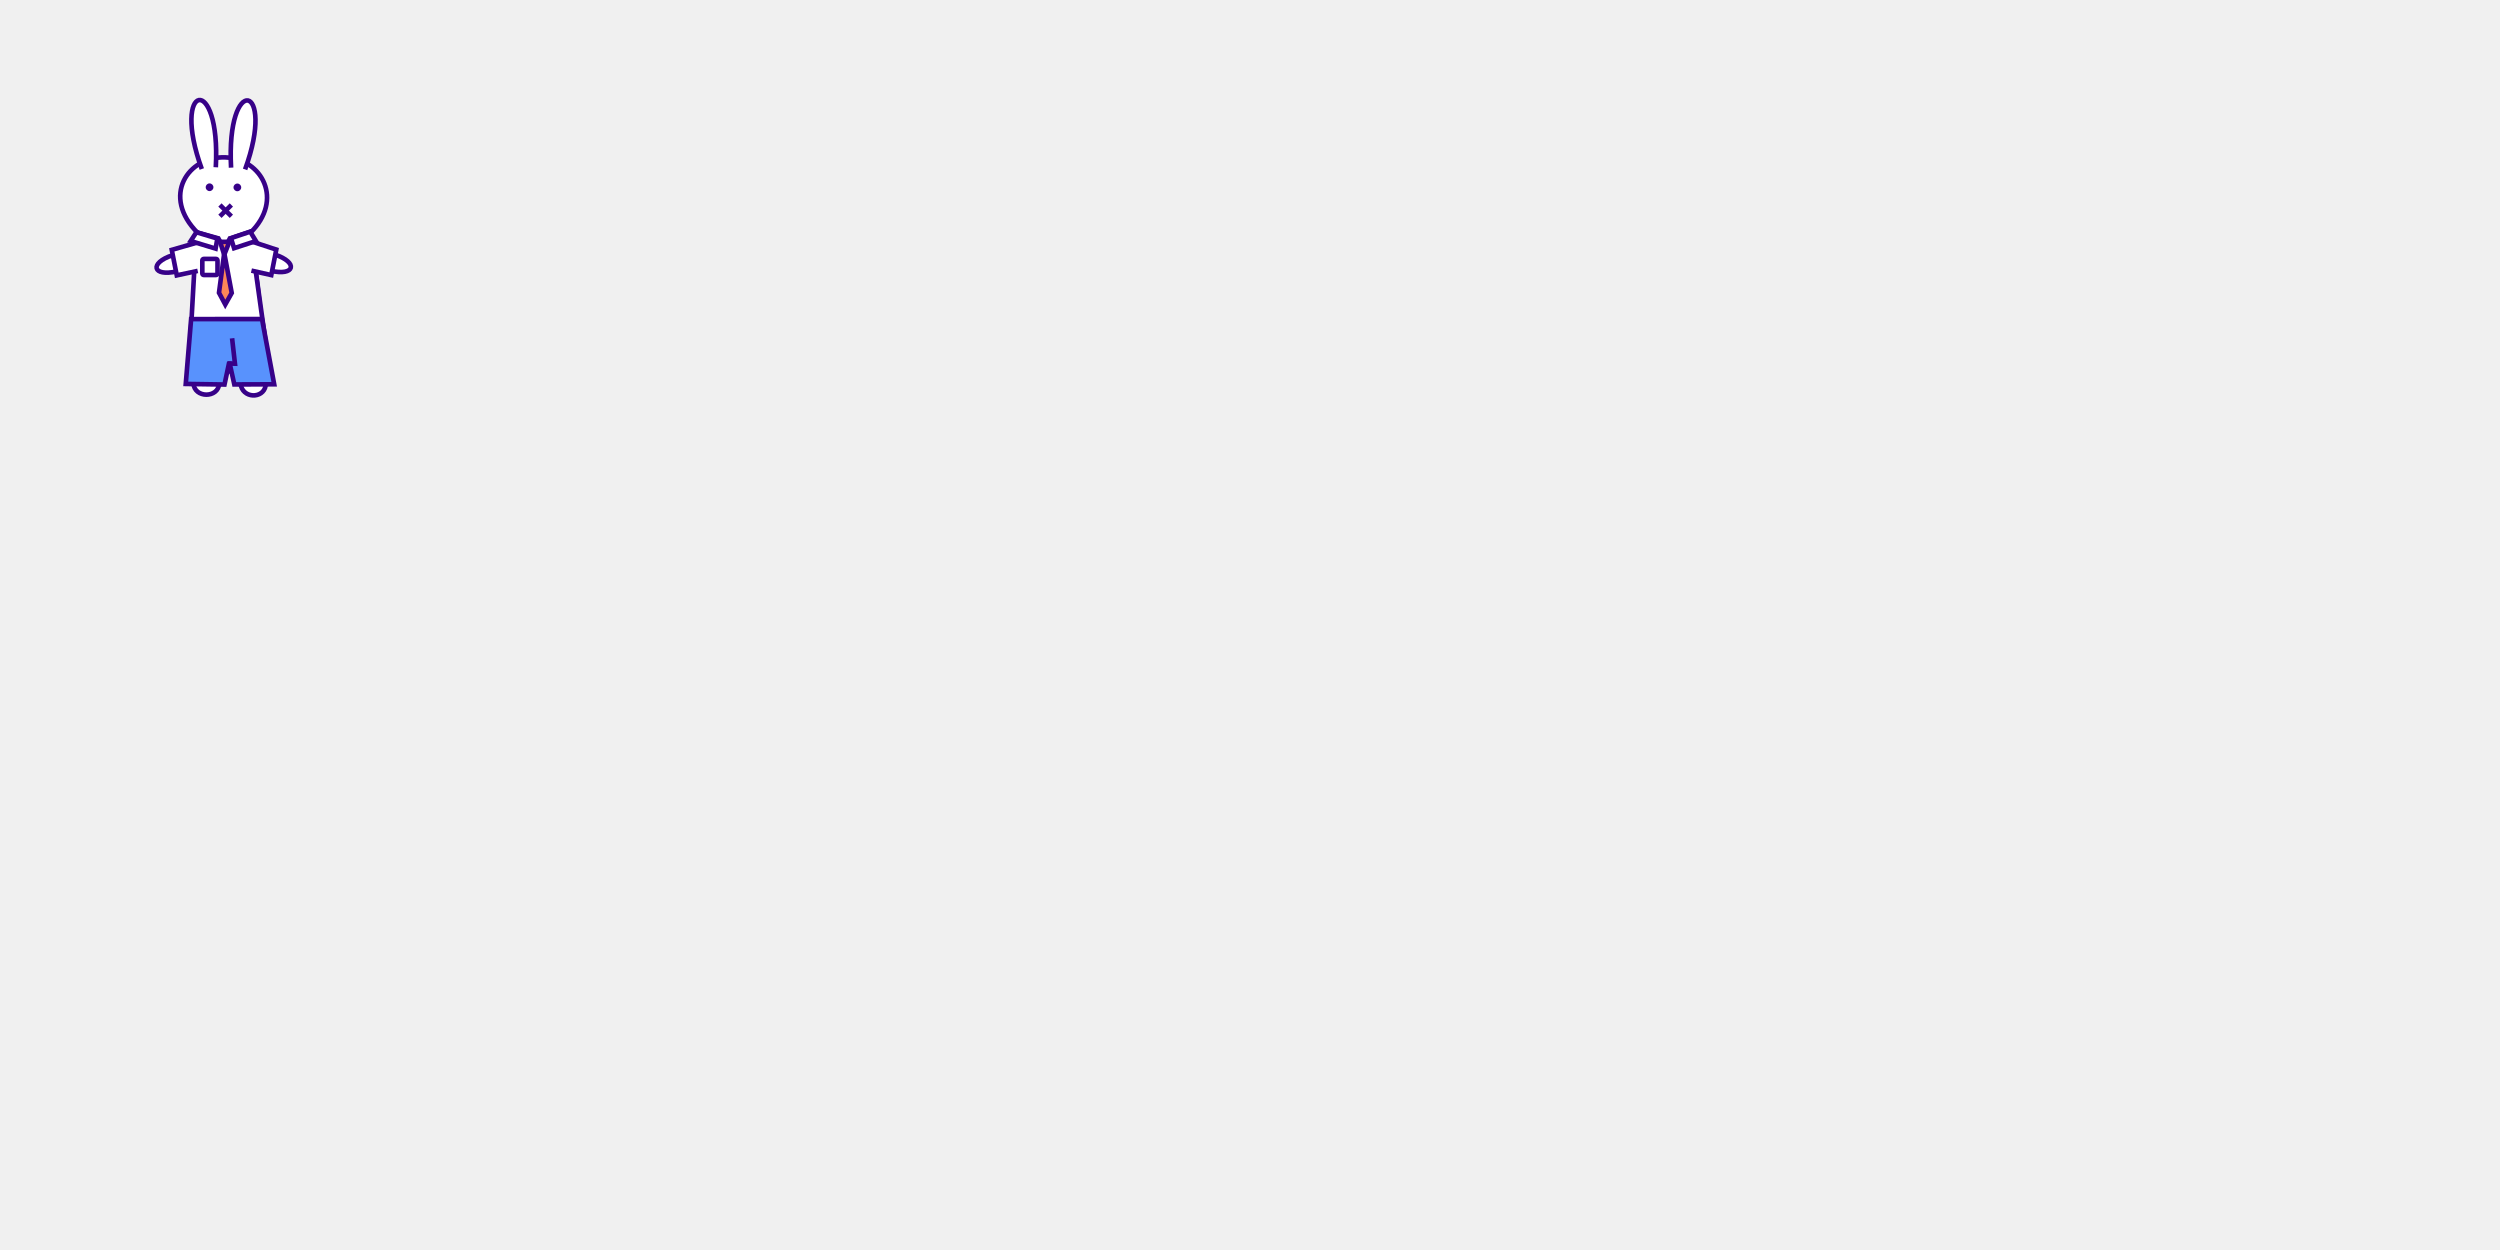
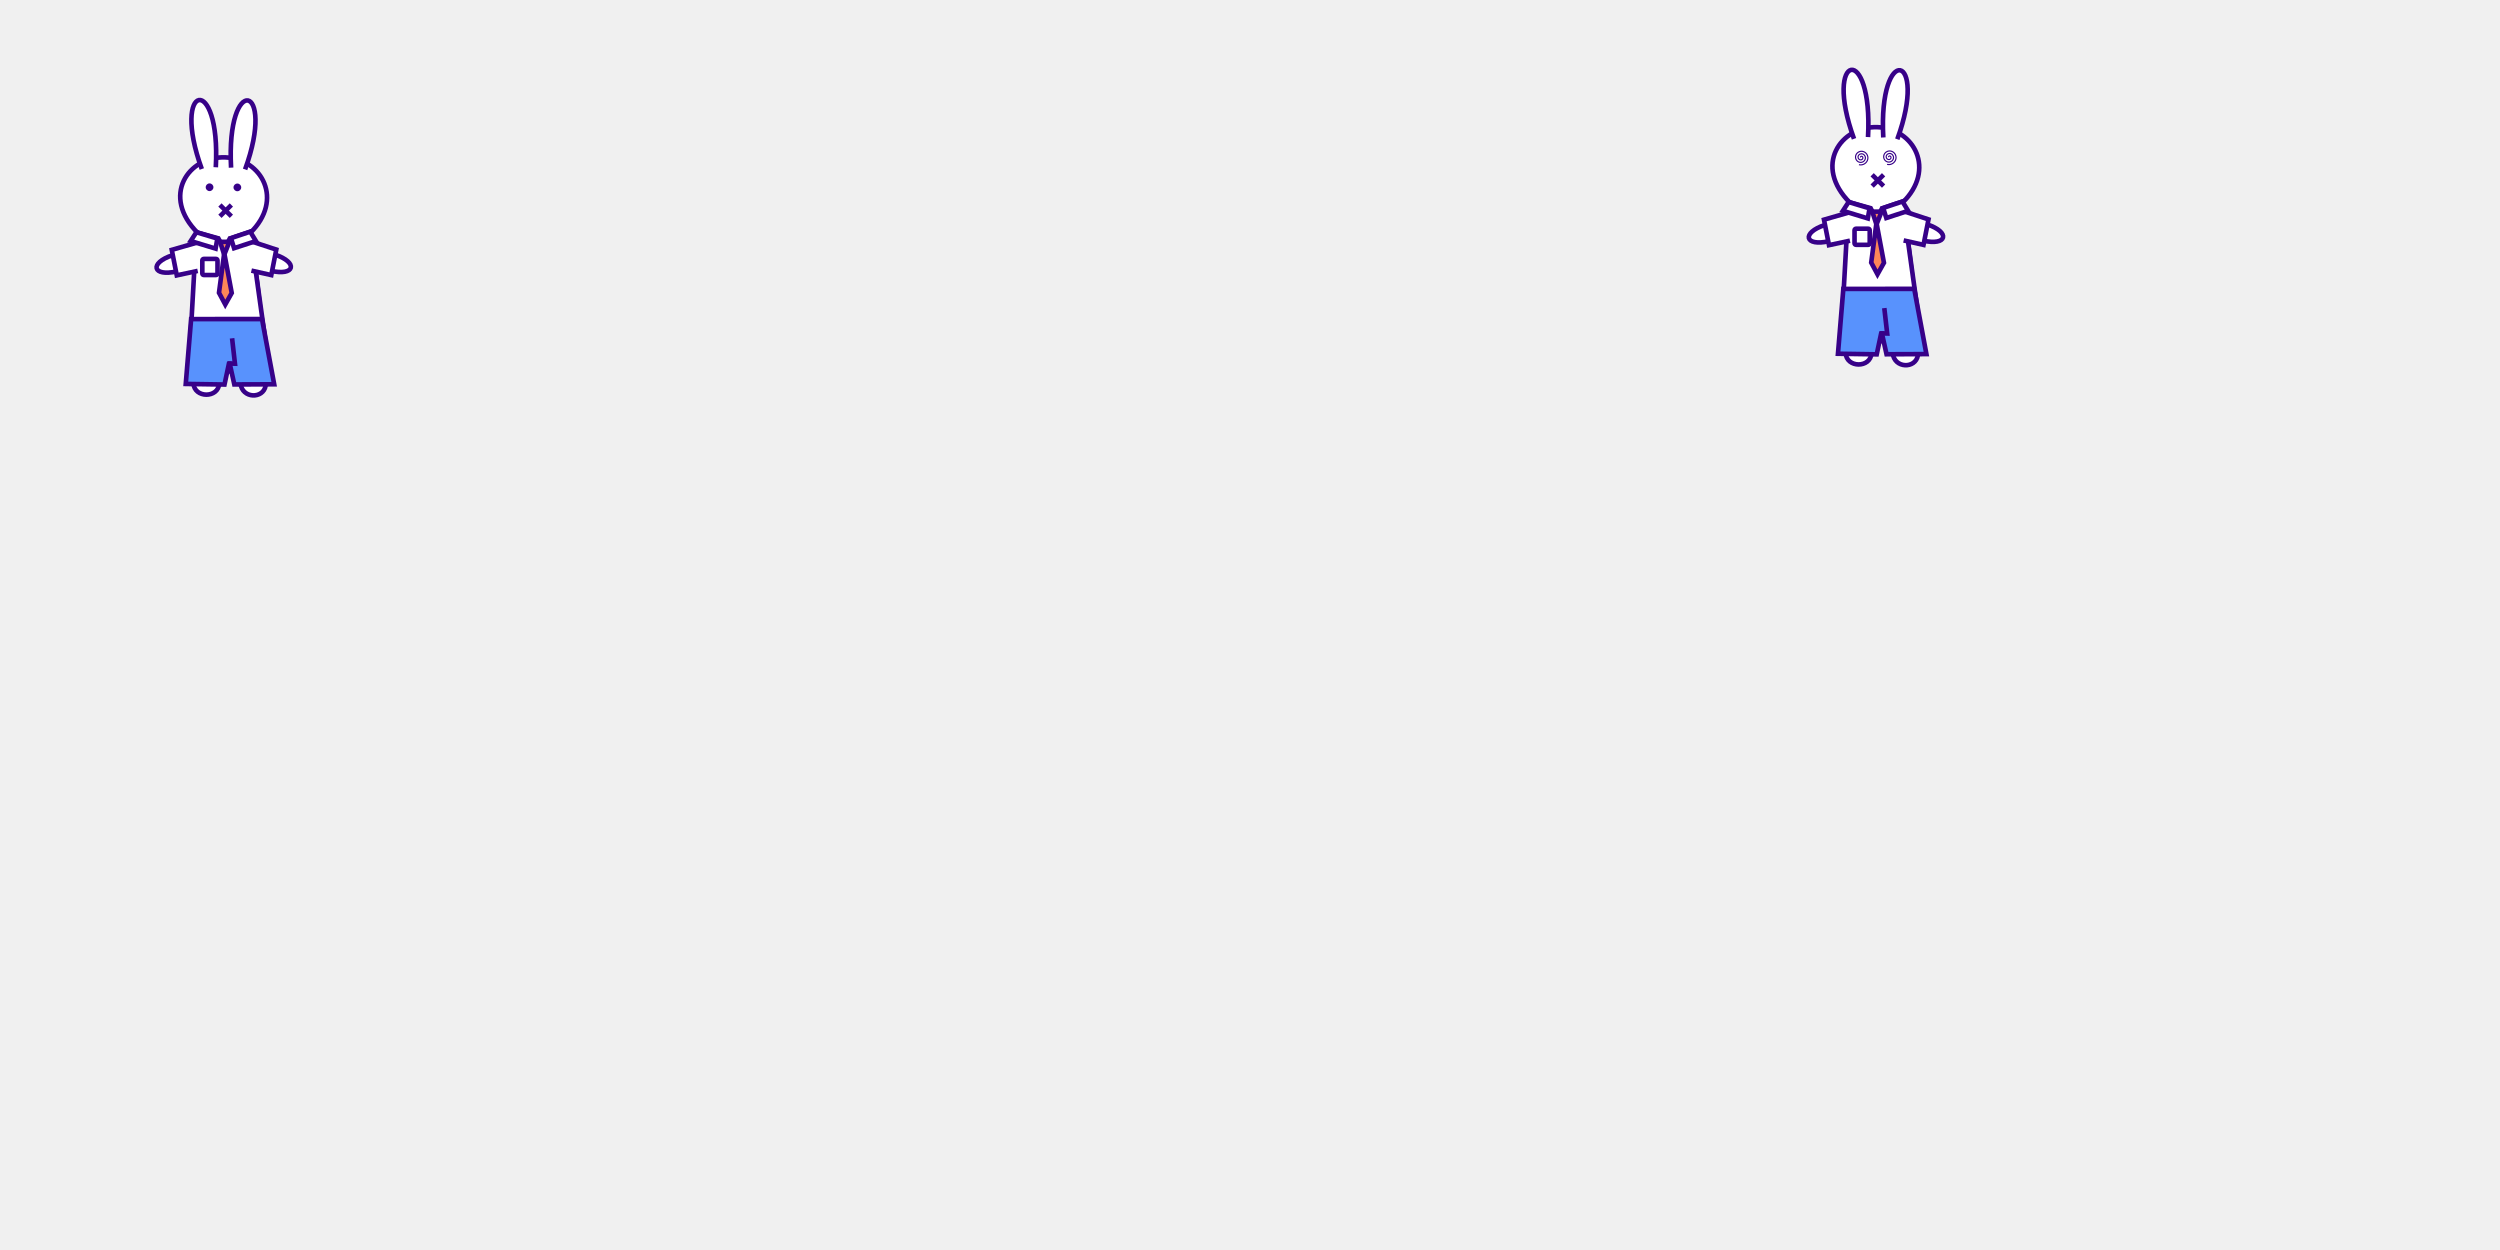
<svg xmlns="http://www.w3.org/2000/svg" xmlns:xlink="http://www.w3.org/1999/xlink" width="6480" height="3240" viewBox="0 0 540 270" version="1.1" id="svg1">
  <defs id="defs1">
    <linearGradient id="swatch44">
      <stop style="stop-color:#ff80f1;stop-opacity:1;" offset="0" id="stop44" />
    </linearGradient>
    <linearGradient id="swatch43">
      <stop style="stop-color:#ff80f1;stop-opacity:1;" offset="0" id="stop43" />
    </linearGradient>
    <pattern xlink:href="#pattern12" preserveAspectRatio="xMidYMid" id="pattern15" patternTransform="translate(-4.2089842e-6,-2.1347655e-5)" />
    <pattern xlink:href="#pattern11" preserveAspectRatio="xMidYMid" id="pattern13" patternTransform="translate(-4.2089842e-6,-1.1347656e-5)" />
    <pattern patternUnits="userSpaceOnUse" width="145.163" height="23.961" patternTransform="translate(194.6471,528.9346)" preserveAspectRatio="xMidYMid" id="pattern11">
      <rect style="fill:#ffffff;stroke:#6002ee;stroke-width:12;stroke-dasharray:none" id="rect11-6" width="133.163" height="11.961" x="6" y="6" rx="18" />
    </pattern>
    <pattern patternUnits="userSpaceOnUse" width="145.163" height="23.961" patternTransform="translate(194.6471,528.9346)" preserveAspectRatio="xMidYMid" id="pattern12">
      <rect style="fill:url(#pattern13);stroke:none" width="145.163" height="23.961" x="0" y="0" id="rect12" />
    </pattern>
    <pattern patternUnits="userSpaceOnUse" width="145.163" height="23.961" patternTransform="translate(194.6471,528.9346)" preserveAspectRatio="xMidYMid" id="pattern14">
      <rect style="fill:url(#pattern15);stroke:none" width="145.163" height="23.961" x="0" y="0" id="rect13" />
    </pattern>
  </defs>
  <g id="layer1">
    <path style="fill:#ffffff;fill-opacity:1;fill-rule:nonzero;stroke:#370188;stroke-width:1;stroke-dasharray:none;stroke-opacity:1" d="m 59.372,54.989 c 5.101,1.677 4.371,4.719 -0.921,3.495" id="path61-9-5-3" />
    <path style="fill:#ffffff;fill-opacity:1;fill-rule:nonzero;stroke:#370188;stroke-width:1;stroke-dasharray:none;stroke-opacity:1" d="m 37.281,55.121 c -5.101,1.677 -4.371,4.719 0.921,3.495" id="path61-93-6" />
    <path style="fill:#ffffff;fill-opacity:1;fill-rule:nonzero;stroke:#370188;stroke-width:1;stroke-dasharray:none;stroke-opacity:1" d="m 42.745,50.349 c -8.042,-8 -2.097,-16.656 5.934,-16.355 7.911,0.297 12.715,9.19 5.357,16.332 1.214,7.864 3.175,22.212 3.348,32.968 -0.514,2.943 -5.09,2.828 -5.429,-0.452 -0.339,-3.28 -4.413,-3.761 -4.592,-0.053 -0.159,3.295 -5.452,3.28 -5.588,-0.06 -0.799,-5.496 0.335,-24.406 0.969,-32.381 z" id="path49-6-3" />
    <path style="fill:#ffffff;fill-opacity:1;fill-rule:nonzero;stroke:#370188;stroke-width:1;stroke-dasharray:none;stroke-opacity:1" d="m 54.046,50.051 3.148,22.527 -16.021,-0.06 1.256,-22.358 4.741,1.326 1.276,2.374 1.169,-2.303 z" id="path56-7-2" />
    <path style="fill:#ffffff;fill-opacity:1;fill-rule:nonzero;stroke:#370188;stroke-width:1;stroke-dasharray:none;stroke-opacity:1" d="m 43.516,52.127 -6.417,1.842 1.082,5.508 4.528,-0.966" id="path57-2-5" />
    <path style="fill:#ffffff;fill-opacity:1;fill-rule:nonzero;stroke:#370188;stroke-width:1;stroke-dasharray:none;stroke-opacity:1" d="m 53.53,51.891 6.149,2.021 -1.082,5.508 -4.288,-0.966" id="path57-4-4-9" />
    <path style="fill:#ffffff;fill-opacity:1;fill-rule:nonzero;stroke:#370188;stroke-width:1;stroke-dasharray:none;stroke-opacity:1" d="m 42.417,50.167 -1.233,1.891 5.384,1.644 0.381,-2.179 z" id="path58-4-5" />
    <path style="fill:#ffffff;fill-opacity:1;fill-rule:nonzero;stroke:#370188;stroke-width:1;stroke-dasharray:none;stroke-opacity:1" d="m 49.885,51.441 4.163,-1.397 1.233,2.027 -4.72,1.537 z" id="path59-0-6" />
    <circle style="fill:#370188;fill-opacity:1;stroke:none;stroke-width:3.975;stroke-dasharray:none;stroke-opacity:1" id="path9-5-7-5-2" cx="45.265" cy="40.447" r="0.833" />
    <circle style="fill:#370188;fill-opacity:1;stroke:none;stroke-width:3.975;stroke-dasharray:none;stroke-opacity:1" id="path9-5-7-6-7-6" cx="51.27" cy="40.477" r="0.833" />
    <path style="fill:#ffffff;fill-opacity:1;fill-rule:nonzero;stroke:#370188;stroke-width:1;stroke-dasharray:none;stroke-opacity:1" d="m 43.586,36.511 c -6.805,-18.682 4.143,-20.9 3.027,-0.381" id="path67-8" />
    <path style="fill:#5892fd;fill-opacity:1;fill-rule:nonzero;stroke:#370188;stroke-width:1;stroke-dasharray:none;stroke-opacity:1" d="m 40.12,82.929 8.373,0.13 1.039,-4.898 1.08,4.879 8.614,-0.032 -2.631,-14.089 -15.314,0.004 z" id="path55-9-6" />
    <path style="fill:none;fill-opacity:1;fill-rule:nonzero;stroke:#370188;stroke-width:1;stroke-dasharray:none;stroke-opacity:1" d="m 49.208,78.521 1.543,0.035 -0.621,-5.486" id="path71-3" />
    <path style="fill:#fd8658;fill-opacity:1;fill-rule:nonzero;stroke:#370188;stroke-width:1;stroke-dasharray:none;stroke-opacity:1" d="m 48.437,54.646 -1.136,8.593 1.354,2.534 1.398,-2.49 z" id="path75" />
    <path style="fill:#fd8658;fill-opacity:1;fill-rule:nonzero;stroke:#370188;stroke-width:1;stroke-dasharray:none;stroke-opacity:1" d="m 48.438,55.026 1.1,-2.789 h -2.003 z" id="path76" />
    <path style="fill:#b081f7;fill-opacity:1;fill-rule:nonzero;stroke:#370188;stroke-width:1;stroke-dasharray:none;stroke-opacity:1" d="m 47.503,46.721 2.472,-2.449" id="path77" />
    <path style="fill:#b081f7;fill-opacity:1;fill-rule:nonzero;stroke:#370188;stroke-width:1;stroke-dasharray:none;stroke-opacity:1" d="m 49.975,46.721 -2.472,-2.449" id="path77-2" />
    <rect style="fill:#ffffff;fill-opacity:1;fill-rule:nonzero;stroke:#370188;stroke-width:1;stroke-dasharray:none;stroke-opacity:1" id="rect78" width="3.283" height="3.484" x="43.699" y="55.924" rx="0.333" ry="0.333" />
    <path style="fill:#ffffff;fill-opacity:1;fill-rule:nonzero;stroke:#370188;stroke-width:1;stroke-dasharray:none;stroke-opacity:1" d="m 52.939,36.596 c 6.805,-18.682 -4.143,-20.9 -3.027,-0.381" id="path67-8-6" />
+     <path style="fill:#ffffff;fill-opacity:1;fill-rule:nonzero;stroke:#370188;stroke-width:1;stroke-dasharray:none;stroke-opacity:1" d="m 416.252,48.467 c 5.101,1.677 4.371,4.719 -0.921,3.495" id="path61-9-5-3-0" />
+     <path style="fill:#ffffff;fill-opacity:1;fill-rule:nonzero;stroke:#370188;stroke-width:1;stroke-dasharray:none;stroke-opacity:1" d="m 394.16,48.599 c -5.101,1.677 -4.371,4.719 0.921,3.495" id="path61-93-6-3" />
+     <path style="fill:#ffffff;fill-opacity:1;fill-rule:nonzero;stroke:#370188;stroke-width:1;stroke-dasharray:none;stroke-opacity:1" d="m 399.624,43.826 c -8.042,-8 -2.097,-16.656 5.934,-16.355 7.911,0.297 12.715,9.19 5.357,16.332 1.214,7.864 3.175,22.212 3.348,32.968 -0.514,2.943 -5.09,2.828 -5.429,-0.452 -0.339,-3.28 -4.413,-3.761 -4.592,-0.053 -0.159,3.295 -5.452,3.28 -5.588,-0.06 -0.799,-5.496 0.335,-24.406 0.969,-32.381 z" id="path49-6-3-0" />
+     <path style="fill:#ffffff;fill-opacity:1;fill-rule:nonzero;stroke:#370188;stroke-width:1;stroke-dasharray:none;stroke-opacity:1" d="m 410.926,43.529 3.148,22.527 -16.021,-0.06 1.256,-22.358 4.741,1.326 1.276,2.374 1.169,-2.303 z" id="path56-7-2-1" />
+     <path style="fill:#ffffff;fill-opacity:1;fill-rule:nonzero;stroke:#370188;stroke-width:1;stroke-dasharray:none;stroke-opacity:1" d="m 400.396,45.605 -6.417,1.842 1.082,5.508 4.528,-0.966" id="path57-2-5-9" />
+     <path style="fill:#ffffff;fill-opacity:1;fill-rule:nonzero;stroke:#370188;stroke-width:1;stroke-dasharray:none;stroke-opacity:1" d="m 410.41,45.368 6.149,2.021 -1.082,5.508 -4.288,-0.966" id="path57-4-4-9-8" />
+     <path style="fill:#ffffff;fill-opacity:1;fill-rule:nonzero;stroke:#370188;stroke-width:1;stroke-dasharray:none;stroke-opacity:1" d="m 399.296,43.645 -1.233,1.891 5.384,1.644 0.381,-2.179 z" id="path58-4-5-6" />
+     <path style="fill:#ffffff;fill-opacity:1;fill-rule:nonzero;stroke:#370188;stroke-width:1;stroke-dasharray:none;stroke-opacity:1" d="m 406.764,44.919 4.163,-1.397 1.233,2.027 -4.72,1.537 z" id="path59-0-6-9" />
+     <path style="fill:#ffffff;fill-opacity:1;fill-rule:nonzero;stroke:#370188;stroke-width:1;stroke-dasharray:none;stroke-opacity:1" d="m 400.466,29.988 c -6.805,-18.682 4.143,-20.9 3.027,-0.381" id="path67-8-64" />
+     <path style="fill:#5892fd;fill-opacity:1;fill-rule:nonzero;stroke:#370188;stroke-width:1;stroke-dasharray:none;stroke-opacity:1" d="m 396.999,76.407 8.373,0.13 1.039,-4.898 1.08,4.879 8.614,-0.032 -2.631,-14.089 -15.314,0.004 z" id="path55-9-6-4" />
+     <path style="fill:none;fill-opacity:1;fill-rule:nonzero;stroke:#370188;stroke-width:1;stroke-dasharray:none;stroke-opacity:1" d="m 406.088,71.999 1.543,0.035 -0.621,-5.486" id="path71-3-8" />
+     <path style="fill:#fd8658;fill-opacity:1;fill-rule:nonzero;stroke:#370188;stroke-width:1;stroke-dasharray:none;stroke-opacity:1" d="m 405.317,48.124 -1.136,8.593 1.354,2.534 1.398,-2.49 z" id="path75-6" />
+     <path style="fill:#fd8658;fill-opacity:1;fill-rule:nonzero;stroke:#370188;stroke-width:1;stroke-dasharray:none;stroke-opacity:1" d="m 405.318,48.504 1.1,-2.789 h -2.003 z" id="path76-1" />
+     <path style="fill:#b081f7;fill-opacity:1;fill-rule:nonzero;stroke:#370188;stroke-width:1;stroke-dasharray:none;stroke-opacity:1" d="m 404.383,40.199 2.472,-2.449" id="path77-4" />
+     <path style="fill:#b081f7;fill-opacity:1;fill-rule:nonzero;stroke:#370188;stroke-width:1;stroke-dasharray:none;stroke-opacity:1" d="m 406.855,40.199 -2.472,-2.449" id="path77-2-0" />
+     <rect style="fill:#ffffff;fill-opacity:1;fill-rule:nonzero;stroke:#370188;stroke-width:1;stroke-dasharray:none;stroke-opacity:1" id="rect78-8" width="3.283" height="3.484" x="400.579" y="49.401" rx="0.333" ry="0.333" />
+     <path style="fill:#ffffff;fill-opacity:1;fill-rule:nonzero;stroke:#370188;stroke-width:1;stroke-dasharray:none;stroke-opacity:1" d="m 409.818,30.074 c 6.805,-18.682 -4.143,-20.9 -3.027,-0.381" id="path67-8-6-1" />
+     <path style="fill:none;fill-rule:evenodd;stroke:#370188;stroke-width:0.478;stroke-dasharray:none;stroke-opacity:1" id="path2" d="m 386.858,38.612 c -0.131,-0.188 0.056,-0.415 0.236,-0.47 0.341,-0.104 0.66,0.183 0.72,0.506 0.09,0.485 -0.31,0.911 -0.776,0.97 -0.627,0.08 -1.163,-0.439 -1.22,-1.045 -0.072,-0.769 0.567,-1.417 1.315,-1.47 0.911,-0.065 1.671,0.695 1.72,1.585 0.058,1.053 -0.823,1.925 -1.854,1.97 -1.194,0.052 -2.18,-0.951 -2.22,-2.124 -0.046,-1.336 1.079,-2.435 2.394,-2.47 1.477,-0.04 2.69,1.207 2.72,2.663 0.034,1.619 -1.335,2.945 -2.933,2.97 -0.26,0.004 -0.52,-0.025 -0.773,-0.086" transform="matrix(0.5232406,0,0,0.5232406,199.461,13.80361)" />
+     <path style="fill:none;fill-rule:evenodd;stroke:#370188;stroke-width:0.478;stroke-dasharray:none;stroke-opacity:1" id="path2-7" d="m 386.858,38.612 c -0.131,-0.188 0.056,-0.415 0.236,-0.47 0.341,-0.104 0.66,0.183 0.72,0.506 0.09,0.485 -0.31,0.911 -0.776,0.97 -0.627,0.08 -1.163,-0.439 -1.22,-1.045 -0.072,-0.769 0.567,-1.417 1.315,-1.47 0.911,-0.065 1.671,0.695 1.72,1.585 0.058,1.053 -0.823,1.925 -1.854,1.97 -1.194,0.052 -2.18,-0.951 -2.22,-2.124 -0.046,-1.336 1.079,-2.435 2.394,-2.47 1.477,-0.04 2.69,1.207 2.72,2.663 0.034,1.619 -1.335,2.945 -2.933,2.97 -0.26,0.004 -0.52,-0.025 -0.773,-0.086" transform="matrix(0.5232406,0,0,0.5232406,205.5388,13.73629)" />
  </g>
</svg>
